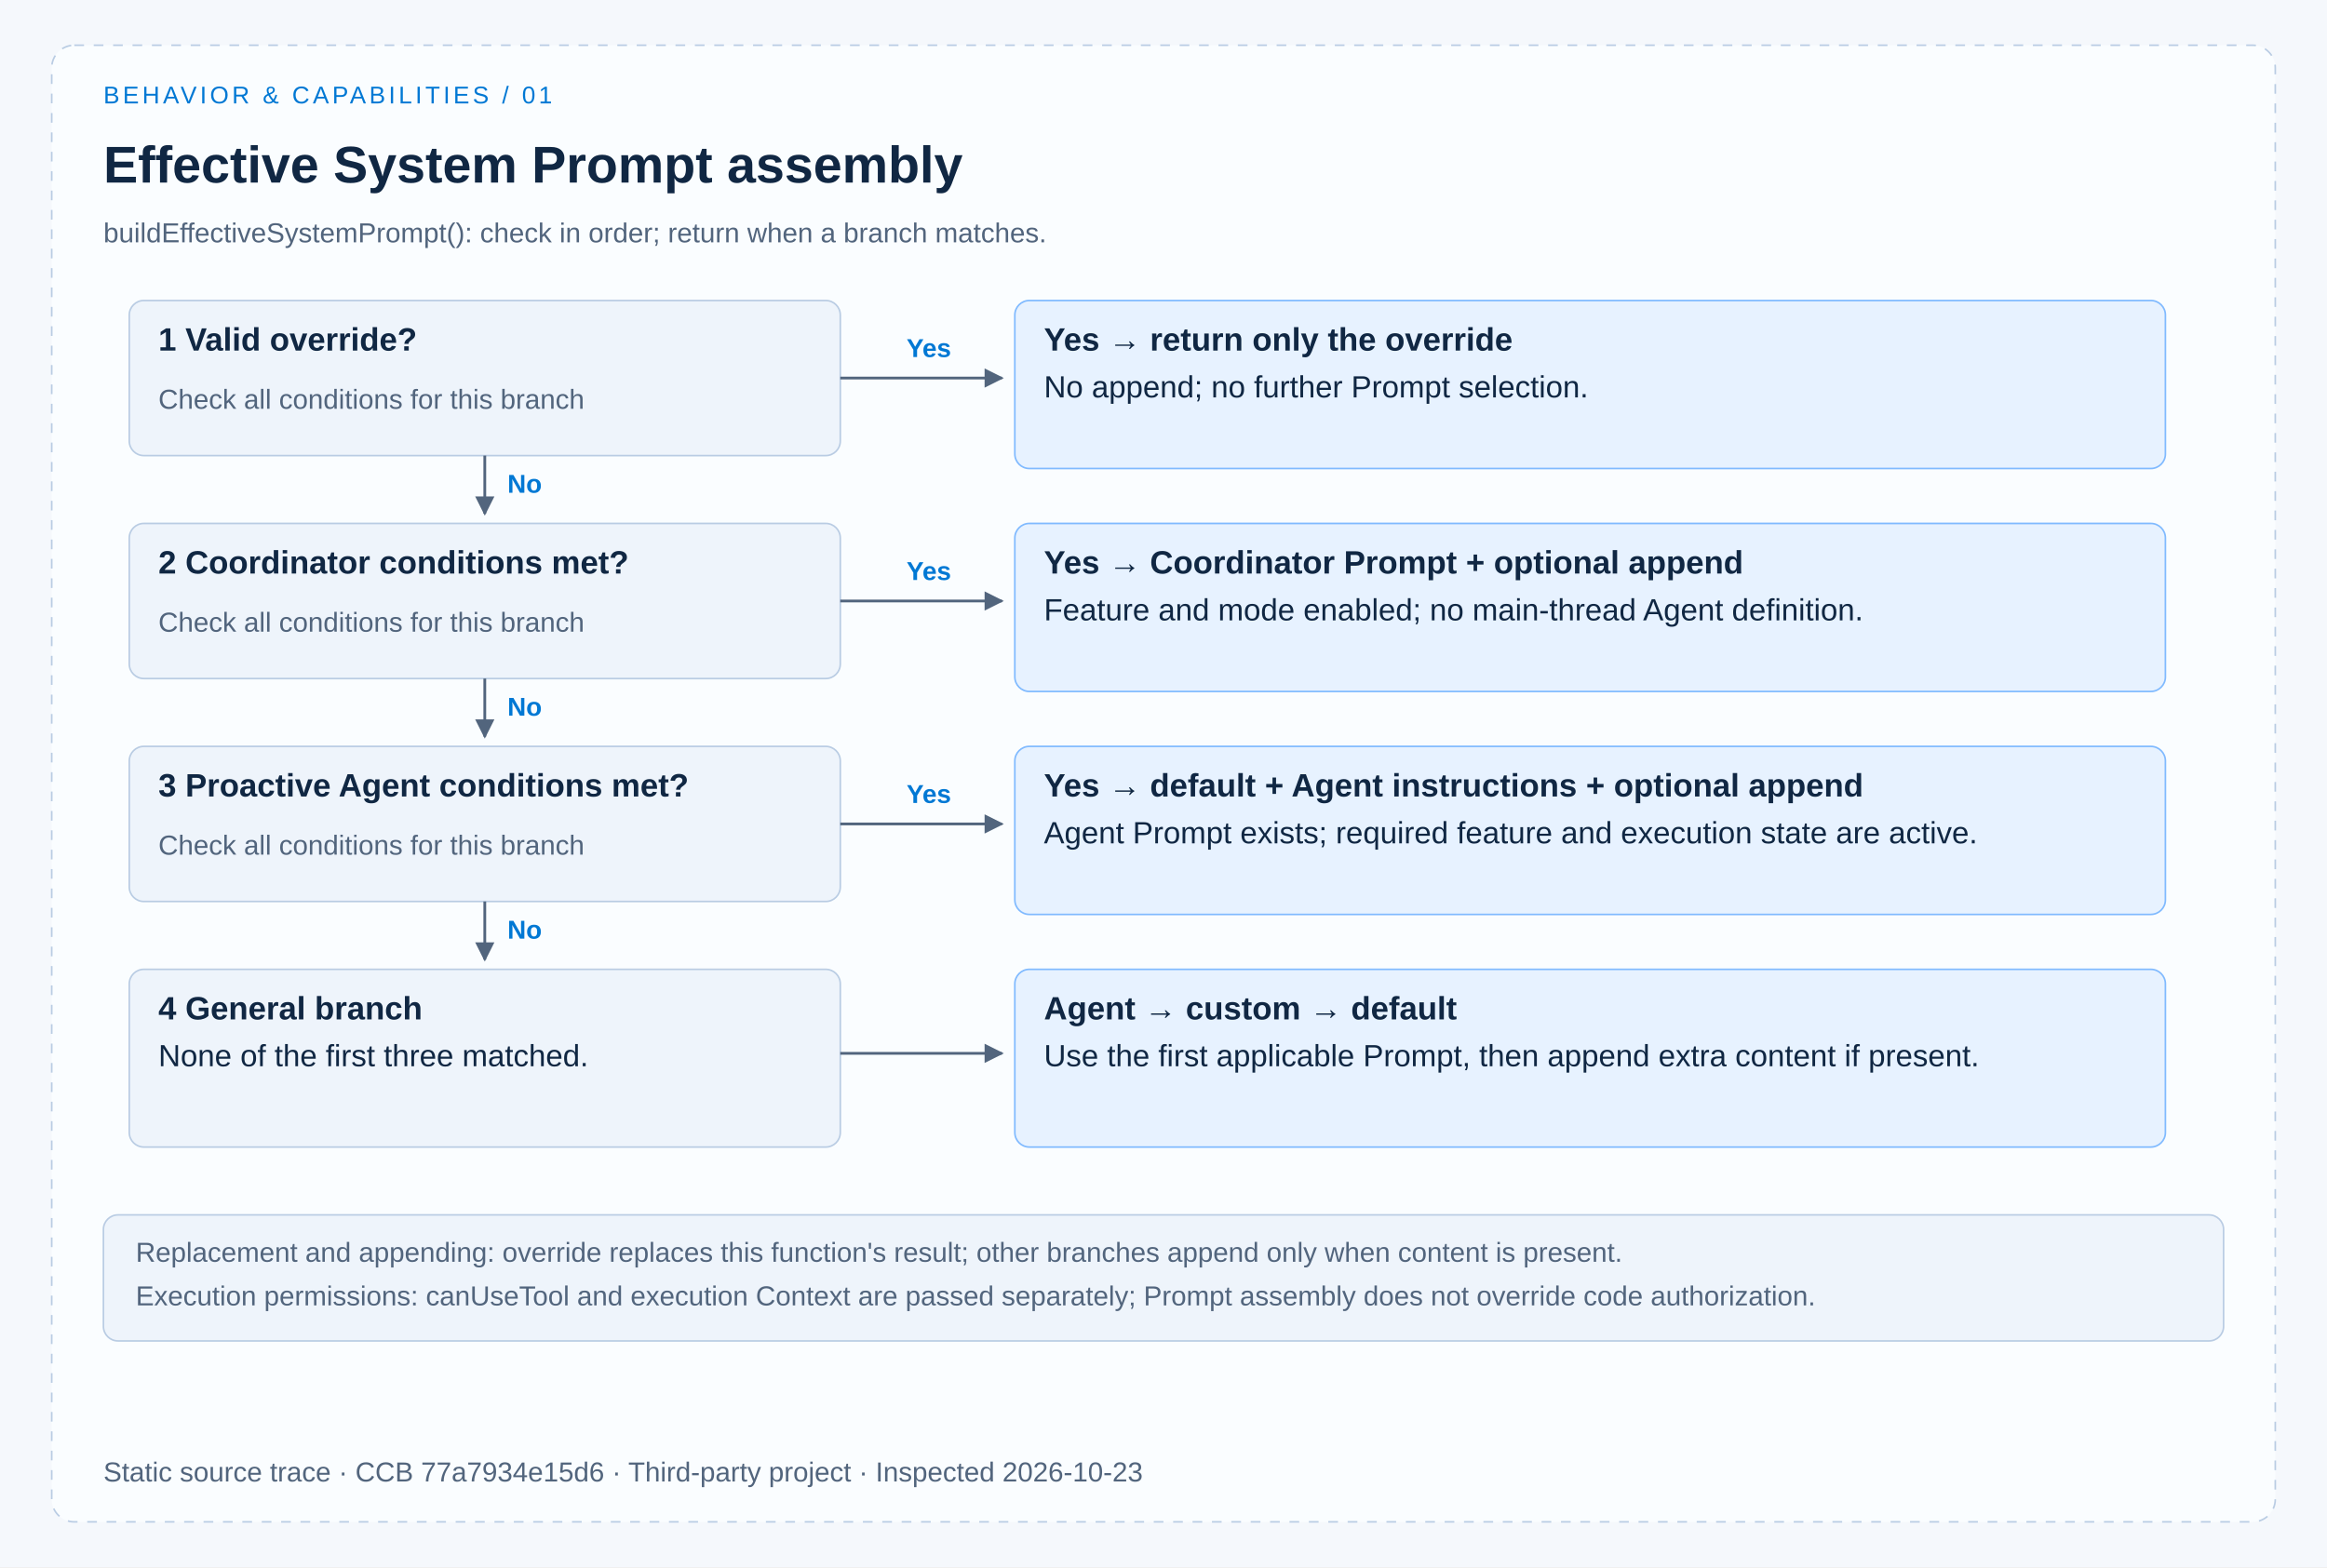
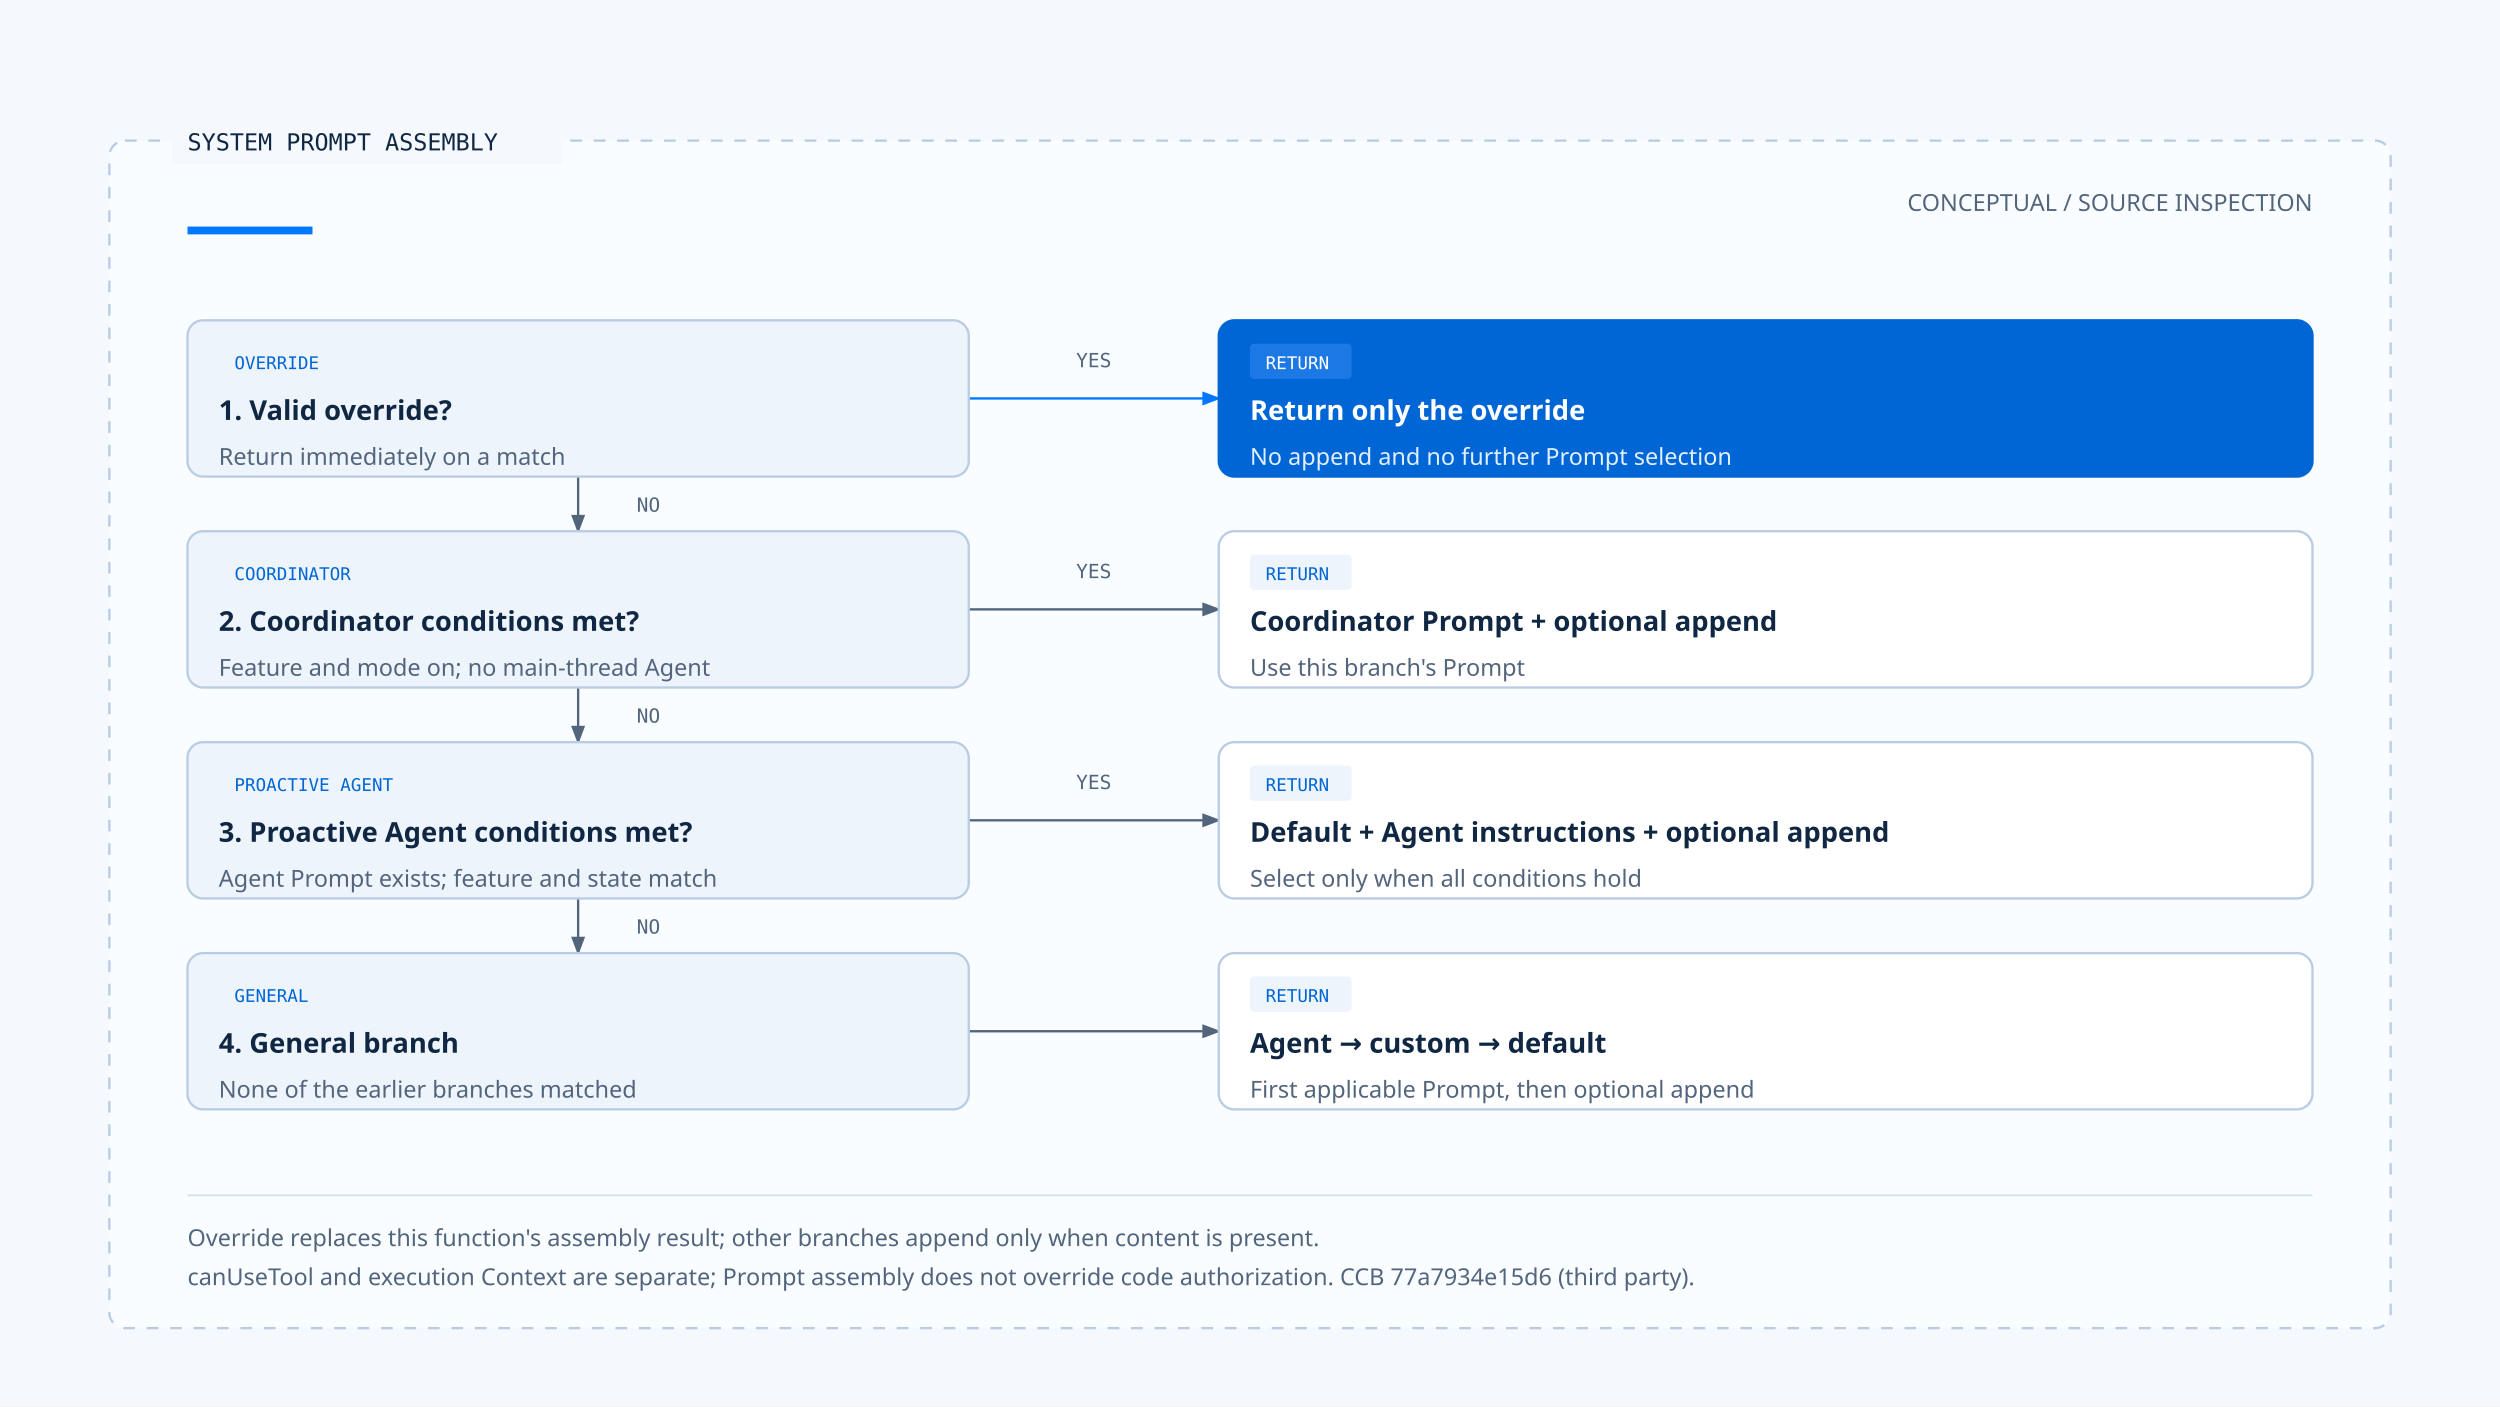
- <svg xmlns="http://www.w3.org/2000/svg" viewBox="0 0 1440 970" width="1440" height="970" lang="en" role="img" aria-labelledby="title desc">
+ <svg xmlns="http://www.w3.org/2000/svg" viewBox="0 0 1280 720" width="1280" height="720" lang="en" role="img" aria-labelledby="01-effective-instruction-assembly-en-title 01-effective-instruction-assembly-en-desc" id="d-01-effective-instruction-assembly-en-root">
  <defs>
-     <marker id="arrow" viewBox="0 0 10 10" refX="9" refY="5" markerWidth="7" markerHeight="7" orient="auto-start-reverse">
-       <path d="M 0 0 L 10 5 L 0 10 z" fill="#52657d" />
+     <style>#d-01-effective-instruction-assembly-en-root { color: #102743; font-family: 'Geist', 'Noto Sans TC', 'PingFang TC', 'Microsoft JhengHei', sans-serif; }
+       #d-01-effective-instruction-assembly-en-root nav, #d-01-effective-instruction-assembly-en-root p, #d-01-effective-instruction-assembly-en-root li { font-size:14px;line-height:1.8 }
+       #d-01-effective-instruction-assembly-en-root a { color:#0066d6 }
+       #d-01-effective-instruction-assembly-en-root .diagram-container { width:100%;overflow-x:auto }
+       #d-01-effective-instruction-assembly-en-root details { margin-top:24px;border-top:1px solid #b9cce3;padding-top:16px }
+       #d-01-effective-instruction-assembly-en-root summary { cursor:pointer;font-weight:600 }
+       #d-01-effective-instruction-assembly-en-root .notes { display:grid;grid-template-columns:repeat(auto-fit,minmax(280px,1fr));gap:20px }
+       #d-01-effective-instruction-assembly-en-root ul { padding-left:20px }
+       #d-01-effective-instruction-assembly-en-root nav, #d-01-effective-instruction-assembly-en-root details { display:none }
+       #d-01-effective-instruction-assembly-en-root .diagram-container { overflow-x:visible }</style>
+     <marker id="d-01-effective-instruction-assembly-en-01-effective-instruction-assembly-en-arrow" markerWidth="8" markerHeight="6" refX="7" refY="3" orient="auto">
+       <polygon points="0 0, 8 3, 0 6" fill="#52657d" />
+     </marker>
+     <marker id="d-01-effective-instruction-assembly-en-01-effective-instruction-assembly-en-arrow-accent" markerWidth="8" markerHeight="6" refX="7" refY="3" orient="auto">
+       <polygon points="0 0, 8 3, 0 6" fill="#0078fc" />
    </marker>
  </defs>
-   <style>text{font-family:'Segoe UI',Arial,sans-serif;fill:#102743}.title{font-size:32px;font-weight:700}.heading{font-size:20px;font-weight:600}.body{font-size:19px}.small{font-size:17px;fill:#52657d}.kicker{font-size:15px;fill:#0078d4;letter-spacing:2px}.label{font-size:16px;fill:#0078d4;font-weight:600}</style>
-   <rect width="1440" height="970" fill="#f5f8fc" />
-   <rect x="32" y="28" width="1376" height="914" rx="14" fill="#fafdff" stroke="#b9cce3" stroke-dasharray="6 6" />
-   <text x="64" y="64" class="kicker">BEHAVIOR &amp; CAPABILITIES / 01</text>
-   <text x="64" y="113" class="title">Effective System Prompt assembly</text>
-   <text x="64" y="150" class="small">buildEffectiveSystemPrompt(): check in order; return when a branch matches.</text>
-   <g data-node="1  Valid override?">
-     <rect x="80" y="186" width="440" height="96" rx="9" fill="#eef4fb" stroke="#b9cce3" />
-     <text x="98" y="217" class="heading">1  Valid override?</text>
+   <rect width="1280" height="720" fill="#f5f8fc" />
+   <rect x="56" y="72" width="1168" height="608" rx="8" fill="#fafdff" stroke="#b9cce3" stroke-width="1.2" stroke-dasharray="6 6" />
+   <rect x="88" y="60" width="200" height="24" fill="#f5f8fc" />
+   <text x="96" y="77" font-size="12" fill="#102743" font-weight="500" font-family="'Geist Mono', 'Consolas', 'Microsoft JhengHei', monospace">SYSTEM PROMPT ASSEMBLY</text>
+   <text x="1184" y="108" font-size="12" fill="#52657d" font-weight="400" font-family="'Geist', 'Noto Sans TC', 'PingFang TC', 'Microsoft JhengHei', sans-serif" text-anchor="end">CONCEPTUAL / SOURCE INSPECTION</text>
+   <rect x="96" y="116" width="64" height="4" fill="#0078fc" />
+   <path d="M496 204 L624 204" fill="none" stroke="#0078fc" stroke-width="1.2" marker-end="url(#d-01-effective-instruction-assembly-en-01-effective-instruction-assembly-en-arrow-accent)" />
+   <rect x="536.0" y="176" width="48" height="18" rx="2" fill="#fafdff" />
+   <text x="560" y="188" font-size="10" fill="#52657d" font-weight="500" font-family="'Geist Mono', 'Consolas', 'Microsoft JhengHei', monospace" text-anchor="middle">YES</text>
+   <path d="M296 244 L296 272" fill="none" stroke="#52657d" stroke-width="1.2" marker-end="url(#d-01-effective-instruction-assembly-en-01-effective-instruction-assembly-en-arrow)" />
+   <rect x="312.0" y="250" width="40" height="18" rx="2" fill="#fafdff" />
+   <text x="332" y="262" font-size="10" fill="#52657d" font-weight="500" font-family="'Geist Mono', 'Consolas', 'Microsoft JhengHei', monospace" text-anchor="middle">NO</text>
+   <path d="M496 312 L624 312" fill="none" stroke="#52657d" stroke-width="1.2" marker-end="url(#d-01-effective-instruction-assembly-en-01-effective-instruction-assembly-en-arrow)" />
+   <rect x="536.0" y="284" width="48" height="18" rx="2" fill="#fafdff" />
+   <text x="560" y="296" font-size="10" fill="#52657d" font-weight="500" font-family="'Geist Mono', 'Consolas', 'Microsoft JhengHei', monospace" text-anchor="middle">YES</text>
+   <path d="M296 352 L296 380" fill="none" stroke="#52657d" stroke-width="1.2" marker-end="url(#d-01-effective-instruction-assembly-en-01-effective-instruction-assembly-en-arrow)" />
+   <rect x="312.0" y="358" width="40" height="18" rx="2" fill="#fafdff" />
+   <text x="332" y="370" font-size="10" fill="#52657d" font-weight="500" font-family="'Geist Mono', 'Consolas', 'Microsoft JhengHei', monospace" text-anchor="middle">NO</text>
+   <path d="M496 420 L624 420" fill="none" stroke="#52657d" stroke-width="1.2" marker-end="url(#d-01-effective-instruction-assembly-en-01-effective-instruction-assembly-en-arrow)" />
+   <rect x="536.0" y="392" width="48" height="18" rx="2" fill="#fafdff" />
+   <text x="560" y="404" font-size="10" fill="#52657d" font-weight="500" font-family="'Geist Mono', 'Consolas', 'Microsoft JhengHei', monospace" text-anchor="middle">YES</text>
+   <path d="M296 460 L296 488" fill="none" stroke="#52657d" stroke-width="1.2" marker-end="url(#d-01-effective-instruction-assembly-en-01-effective-instruction-assembly-en-arrow)" />
+   <rect x="312.0" y="466" width="40" height="18" rx="2" fill="#fafdff" />
+   <text x="332" y="478" font-size="10" fill="#52657d" font-weight="500" font-family="'Geist Mono', 'Consolas', 'Microsoft JhengHei', monospace" text-anchor="middle">NO</text>
+   <path d="M496 528 L624 528" fill="none" stroke="#52657d" stroke-width="1.2" marker-end="url(#d-01-effective-instruction-assembly-en-01-effective-instruction-assembly-en-arrow)" />
+   <g data-node="true">
+     <rect x="96" y="164" width="400" height="80" rx="8" fill="#eef4fb" stroke="#b9cce3" stroke-width="1.2" />
+     <rect x="112" y="176" width="64" height="18" rx="2" fill="#eef4fb" />
+     <text x="120" y="189" font-size="9" fill="#0066d6" font-weight="500" font-family="'Geist Mono', 'Consolas', 'Microsoft JhengHei', monospace">OVERRIDE</text>
+     <text x="112" y="215" font-size="14" fill="#102743" font-weight="600" font-family="'Geist', 'Noto Sans TC', 'PingFang TC', 'Microsoft JhengHei', sans-serif">1. Valid override?</text>
+     <text x="112" y="238" font-size="12" fill="#52657d" font-weight="400" font-family="'Geist', 'Noto Sans TC', 'PingFang TC', 'Microsoft JhengHei', sans-serif">Return immediately on a match</text>
  </g>
-   <text x="98" y="253" class="small">Check all conditions for this branch</text>
-   <path d="M 520 234 H 620" fill="none" stroke="#52657d" stroke-width="1.7" marker-end="url(#arrow)" />
-   <text x="561" y="221" class="label">Yes</text>
-   <g data-node="Yes → return only the override">
-     <rect x="628" y="186" width="712" height="104" rx="9" fill="#e7f2ff" stroke="#80baff" />
-     <text x="646" y="217" class="heading">Yes → return only the override</text>
-     <text x="646" y="246" class="body">No append; no further Prompt selection.</text>
+   <g data-node="true">
+     <rect x="624" y="164" width="560" height="80" rx="8" fill="#0066d6" stroke="#0066d6" stroke-width="1.2" />
+     <rect x="640" y="176" width="52" height="18" rx="2" fill="#1c78e4" />
+     <text x="648" y="189" font-size="9" fill="#ffffff" font-weight="500" font-family="'Geist Mono', 'Consolas', 'Microsoft JhengHei', monospace">RETURN</text>
+     <text x="640" y="215" font-size="14" fill="#ffffff" font-weight="600" font-family="'Geist', 'Noto Sans TC', 'PingFang TC', 'Microsoft JhengHei', sans-serif">Return only the override</text>
+     <text x="640" y="238" font-size="12" fill="#e2efff" font-weight="400" font-family="'Geist', 'Noto Sans TC', 'PingFang TC', 'Microsoft JhengHei', sans-serif">No append and no further Prompt selection</text>
  </g>
-   <path d="M 300 282 V 318" fill="none" stroke="#52657d" stroke-width="1.7" marker-end="url(#arrow)" />
-   <text x="314" y="305" class="label">No</text>
-   <g data-node="2  Coordinator conditions met?">
-     <rect x="80" y="324" width="440" height="96" rx="9" fill="#eef4fb" stroke="#b9cce3" />
-     <text x="98" y="355" class="heading">2  Coordinator conditions met?</text>
+   <g data-node="true">
+     <rect x="96" y="272" width="400" height="80" rx="8" fill="#eef4fb" stroke="#b9cce3" stroke-width="1.2" />
+     <rect x="112" y="284" width="82" height="18" rx="2" fill="#eef4fb" />
+     <text x="120" y="297" font-size="9" fill="#0066d6" font-weight="500" font-family="'Geist Mono', 'Consolas', 'Microsoft JhengHei', monospace">COORDINATOR</text>
+     <text x="112" y="323" font-size="14" fill="#102743" font-weight="600" font-family="'Geist', 'Noto Sans TC', 'PingFang TC', 'Microsoft JhengHei', sans-serif">2. Coordinator conditions met?</text>
+     <text x="112" y="346" font-size="12" fill="#52657d" font-weight="400" font-family="'Geist', 'Noto Sans TC', 'PingFang TC', 'Microsoft JhengHei', sans-serif">Feature and mode on; no main-thread Agent</text>
  </g>
-   <text x="98" y="391" class="small">Check all conditions for this branch</text>
-   <path d="M 520 372 H 620" fill="none" stroke="#52657d" stroke-width="1.7" marker-end="url(#arrow)" />
-   <text x="561" y="359" class="label">Yes</text>
-   <g data-node="Yes → Coordinator Prompt + optional append">
-     <rect x="628" y="324" width="712" height="104" rx="9" fill="#e7f2ff" stroke="#80baff" />
-     <text x="646" y="355" class="heading">Yes → Coordinator Prompt + optional append</text>
-     <text x="646" y="384" class="body">Feature and mode enabled; no main-thread Agent definition.</text>
+   <g data-node="true">
+     <rect x="624" y="272" width="560" height="80" rx="8" fill="#ffffff" stroke="#b9cce3" stroke-width="1.2" />
+     <rect x="640" y="284" width="52" height="18" rx="2" fill="#eef4fb" />
+     <text x="648" y="297" font-size="9" fill="#0066d6" font-weight="500" font-family="'Geist Mono', 'Consolas', 'Microsoft JhengHei', monospace">RETURN</text>
+     <text x="640" y="323" font-size="14" fill="#102743" font-weight="600" font-family="'Geist', 'Noto Sans TC', 'PingFang TC', 'Microsoft JhengHei', sans-serif">Coordinator Prompt + optional append</text>
+     <text x="640" y="346" font-size="12" fill="#52657d" font-weight="400" font-family="'Geist', 'Noto Sans TC', 'PingFang TC', 'Microsoft JhengHei', sans-serif">Use this branch's Prompt</text>
  </g>
-   <path d="M 300 420 V 456" fill="none" stroke="#52657d" stroke-width="1.7" marker-end="url(#arrow)" />
-   <text x="314" y="443" class="label">No</text>
-   <g data-node="3  Proactive Agent conditions met?">
-     <rect x="80" y="462" width="440" height="96" rx="9" fill="#eef4fb" stroke="#b9cce3" />
-     <text x="98" y="493" class="heading">3  Proactive Agent conditions met?</text>
+   <g data-node="true">
+     <rect x="96" y="380" width="400" height="80" rx="8" fill="#eef4fb" stroke="#b9cce3" stroke-width="1.2" />
+     <rect x="112" y="392" width="106" height="18" rx="2" fill="#eef4fb" />
+     <text x="120" y="405" font-size="9" fill="#0066d6" font-weight="500" font-family="'Geist Mono', 'Consolas', 'Microsoft JhengHei', monospace">PROACTIVE AGENT</text>
+     <text x="112" y="431" font-size="14" fill="#102743" font-weight="600" font-family="'Geist', 'Noto Sans TC', 'PingFang TC', 'Microsoft JhengHei', sans-serif">3. Proactive Agent conditions met?</text>
+     <text x="112" y="454" font-size="12" fill="#52657d" font-weight="400" font-family="'Geist', 'Noto Sans TC', 'PingFang TC', 'Microsoft JhengHei', sans-serif">Agent Prompt exists; feature and state match</text>
  </g>
-   <text x="98" y="529" class="small">Check all conditions for this branch</text>
-   <path d="M 520 510 H 620" fill="none" stroke="#52657d" stroke-width="1.7" marker-end="url(#arrow)" />
-   <text x="561" y="497" class="label">Yes</text>
-   <g data-node="Yes → default + Agent instructions + optional append">
-     <rect x="628" y="462" width="712" height="104" rx="9" fill="#e7f2ff" stroke="#80baff" />
-     <text x="646" y="493" class="heading">Yes → default + Agent instructions + optional append</text>
-     <text x="646" y="522" class="body">Agent Prompt exists; required feature and execution state are active.</text>
+   <g data-node="true">
+     <rect x="624" y="380" width="560" height="80" rx="8" fill="#ffffff" stroke="#b9cce3" stroke-width="1.2" />
+     <rect x="640" y="392" width="52" height="18" rx="2" fill="#eef4fb" />
+     <text x="648" y="405" font-size="9" fill="#0066d6" font-weight="500" font-family="'Geist Mono', 'Consolas', 'Microsoft JhengHei', monospace">RETURN</text>
+     <text x="640" y="431" font-size="14" fill="#102743" font-weight="600" font-family="'Geist', 'Noto Sans TC', 'PingFang TC', 'Microsoft JhengHei', sans-serif">Default + Agent instructions + optional append</text>
+     <text x="640" y="454" font-size="12" fill="#52657d" font-weight="400" font-family="'Geist', 'Noto Sans TC', 'PingFang TC', 'Microsoft JhengHei', sans-serif">Select only when all conditions hold</text>
  </g>
-   <path d="M 300 558 V 594" fill="none" stroke="#52657d" stroke-width="1.7" marker-end="url(#arrow)" />
-   <text x="314" y="581" class="label">No</text>
-   <g data-node="4  General branch">
-     <rect x="80" y="600" width="440" height="110" rx="9" fill="#eef4fb" stroke="#b9cce3" />
-     <text x="98" y="631" class="heading">4  General branch</text>
-     <text x="98" y="660" class="body">None of the first three matched.</text>
+   <g data-node="true">
+     <rect x="96" y="488" width="400" height="80" rx="8" fill="#eef4fb" stroke="#b9cce3" stroke-width="1.2" />
+     <rect x="112" y="500" width="58" height="18" rx="2" fill="#eef4fb" />
+     <text x="120" y="513" font-size="9" fill="#0066d6" font-weight="500" font-family="'Geist Mono', 'Consolas', 'Microsoft JhengHei', monospace">GENERAL</text>
+     <text x="112" y="539" font-size="14" fill="#102743" font-weight="600" font-family="'Geist', 'Noto Sans TC', 'PingFang TC', 'Microsoft JhengHei', sans-serif">4. General branch</text>
+     <text x="112" y="562" font-size="12" fill="#52657d" font-weight="400" font-family="'Geist', 'Noto Sans TC', 'PingFang TC', 'Microsoft JhengHei', sans-serif">None of the earlier branches matched</text>
  </g>
-   <path d="M 520 652 H 620" fill="none" stroke="#52657d" stroke-width="1.7" marker-end="url(#arrow)" />
-   <g data-node="Agent → custom → default">
-     <rect x="628" y="600" width="712" height="110" rx="9" fill="#e7f2ff" stroke="#80baff" />
-     <text x="646" y="631" class="heading">Agent → custom → default</text>
-     <text x="646" y="660" class="body">Use the first applicable Prompt, then append extra content if present.</text>
+   <g data-node="true">
+     <rect x="624" y="488" width="560" height="80" rx="8" fill="#ffffff" stroke="#b9cce3" stroke-width="1.2" />
+     <rect x="640" y="500" width="52" height="18" rx="2" fill="#eef4fb" />
+     <text x="648" y="513" font-size="9" fill="#0066d6" font-weight="500" font-family="'Geist Mono', 'Consolas', 'Microsoft JhengHei', monospace">RETURN</text>
+     <text x="640" y="539" font-size="14" fill="#102743" font-weight="600" font-family="'Geist', 'Noto Sans TC', 'PingFang TC', 'Microsoft JhengHei', sans-serif">Agent → custom → default</text>
+     <text x="640" y="562" font-size="12" fill="#52657d" font-weight="400" font-family="'Geist', 'Noto Sans TC', 'PingFang TC', 'Microsoft JhengHei', sans-serif">First applicable Prompt, then optional append</text>
  </g>
-   <rect x="64" y="752" width="1312" height="78" rx="9" fill="#eef4fb" stroke="#b9cce3" />
-   <text x="84" y="781" class="small">Replacement and appending: override replaces this function's result; other branches append only when content is present.</text>
-   <text x="84" y="808" class="small">Execution permissions: canUseTool and execution Context are passed separately; Prompt assembly does not override code authorization.</text>
-   <text x="64" y="917" class="small">Static source trace · CCB 77a7934e15d6 · Third-party project · Inspected 2026-10-23</text>
+   <path d="M96 612 H1184" stroke="#d5e1ee" stroke-width="1" />
+   <text x="96" y="638" font-size="12" fill="#52657d" font-weight="400" font-family="'Geist', 'Noto Sans TC', 'PingFang TC', 'Microsoft JhengHei', sans-serif">Override replaces this function's assembly result; other branches append only when content is present.</text>
+   <text x="96" y="658" font-size="12" fill="#52657d" font-weight="400" font-family="'Geist', 'Noto Sans TC', 'PingFang TC', 'Microsoft JhengHei', sans-serif">canUseTool and execution Context are separate; Prompt assembly does not override code authorization. CCB 77a7934e15d6 (third party).</text>
</svg>
